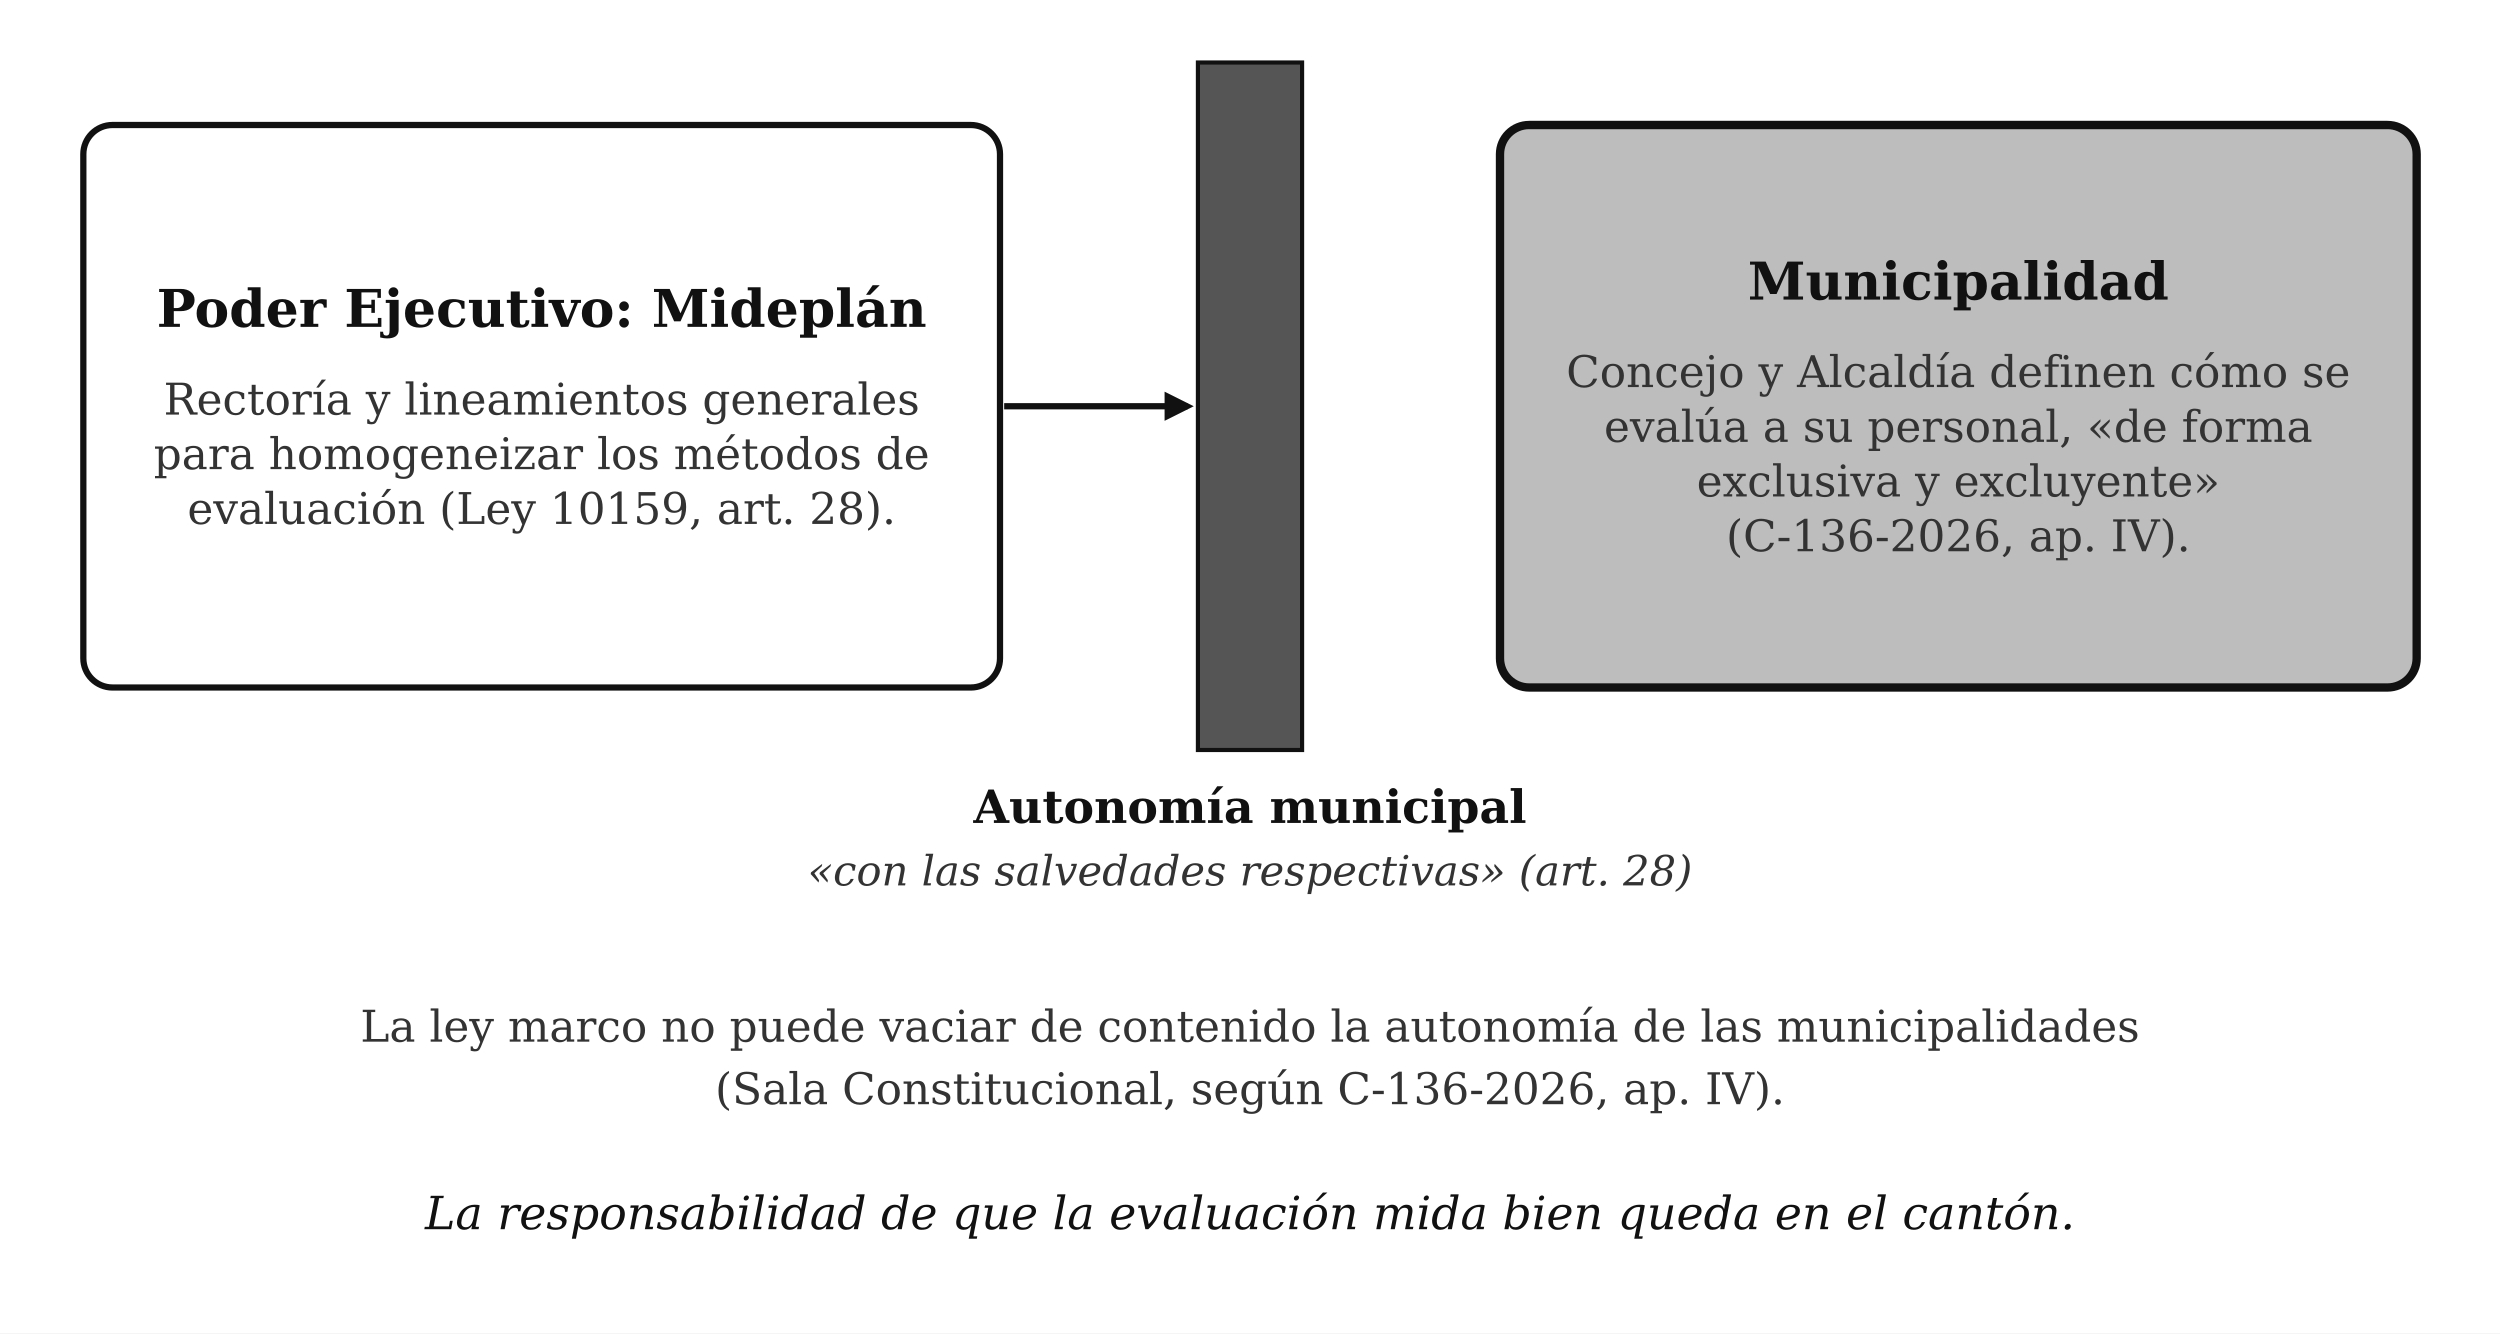
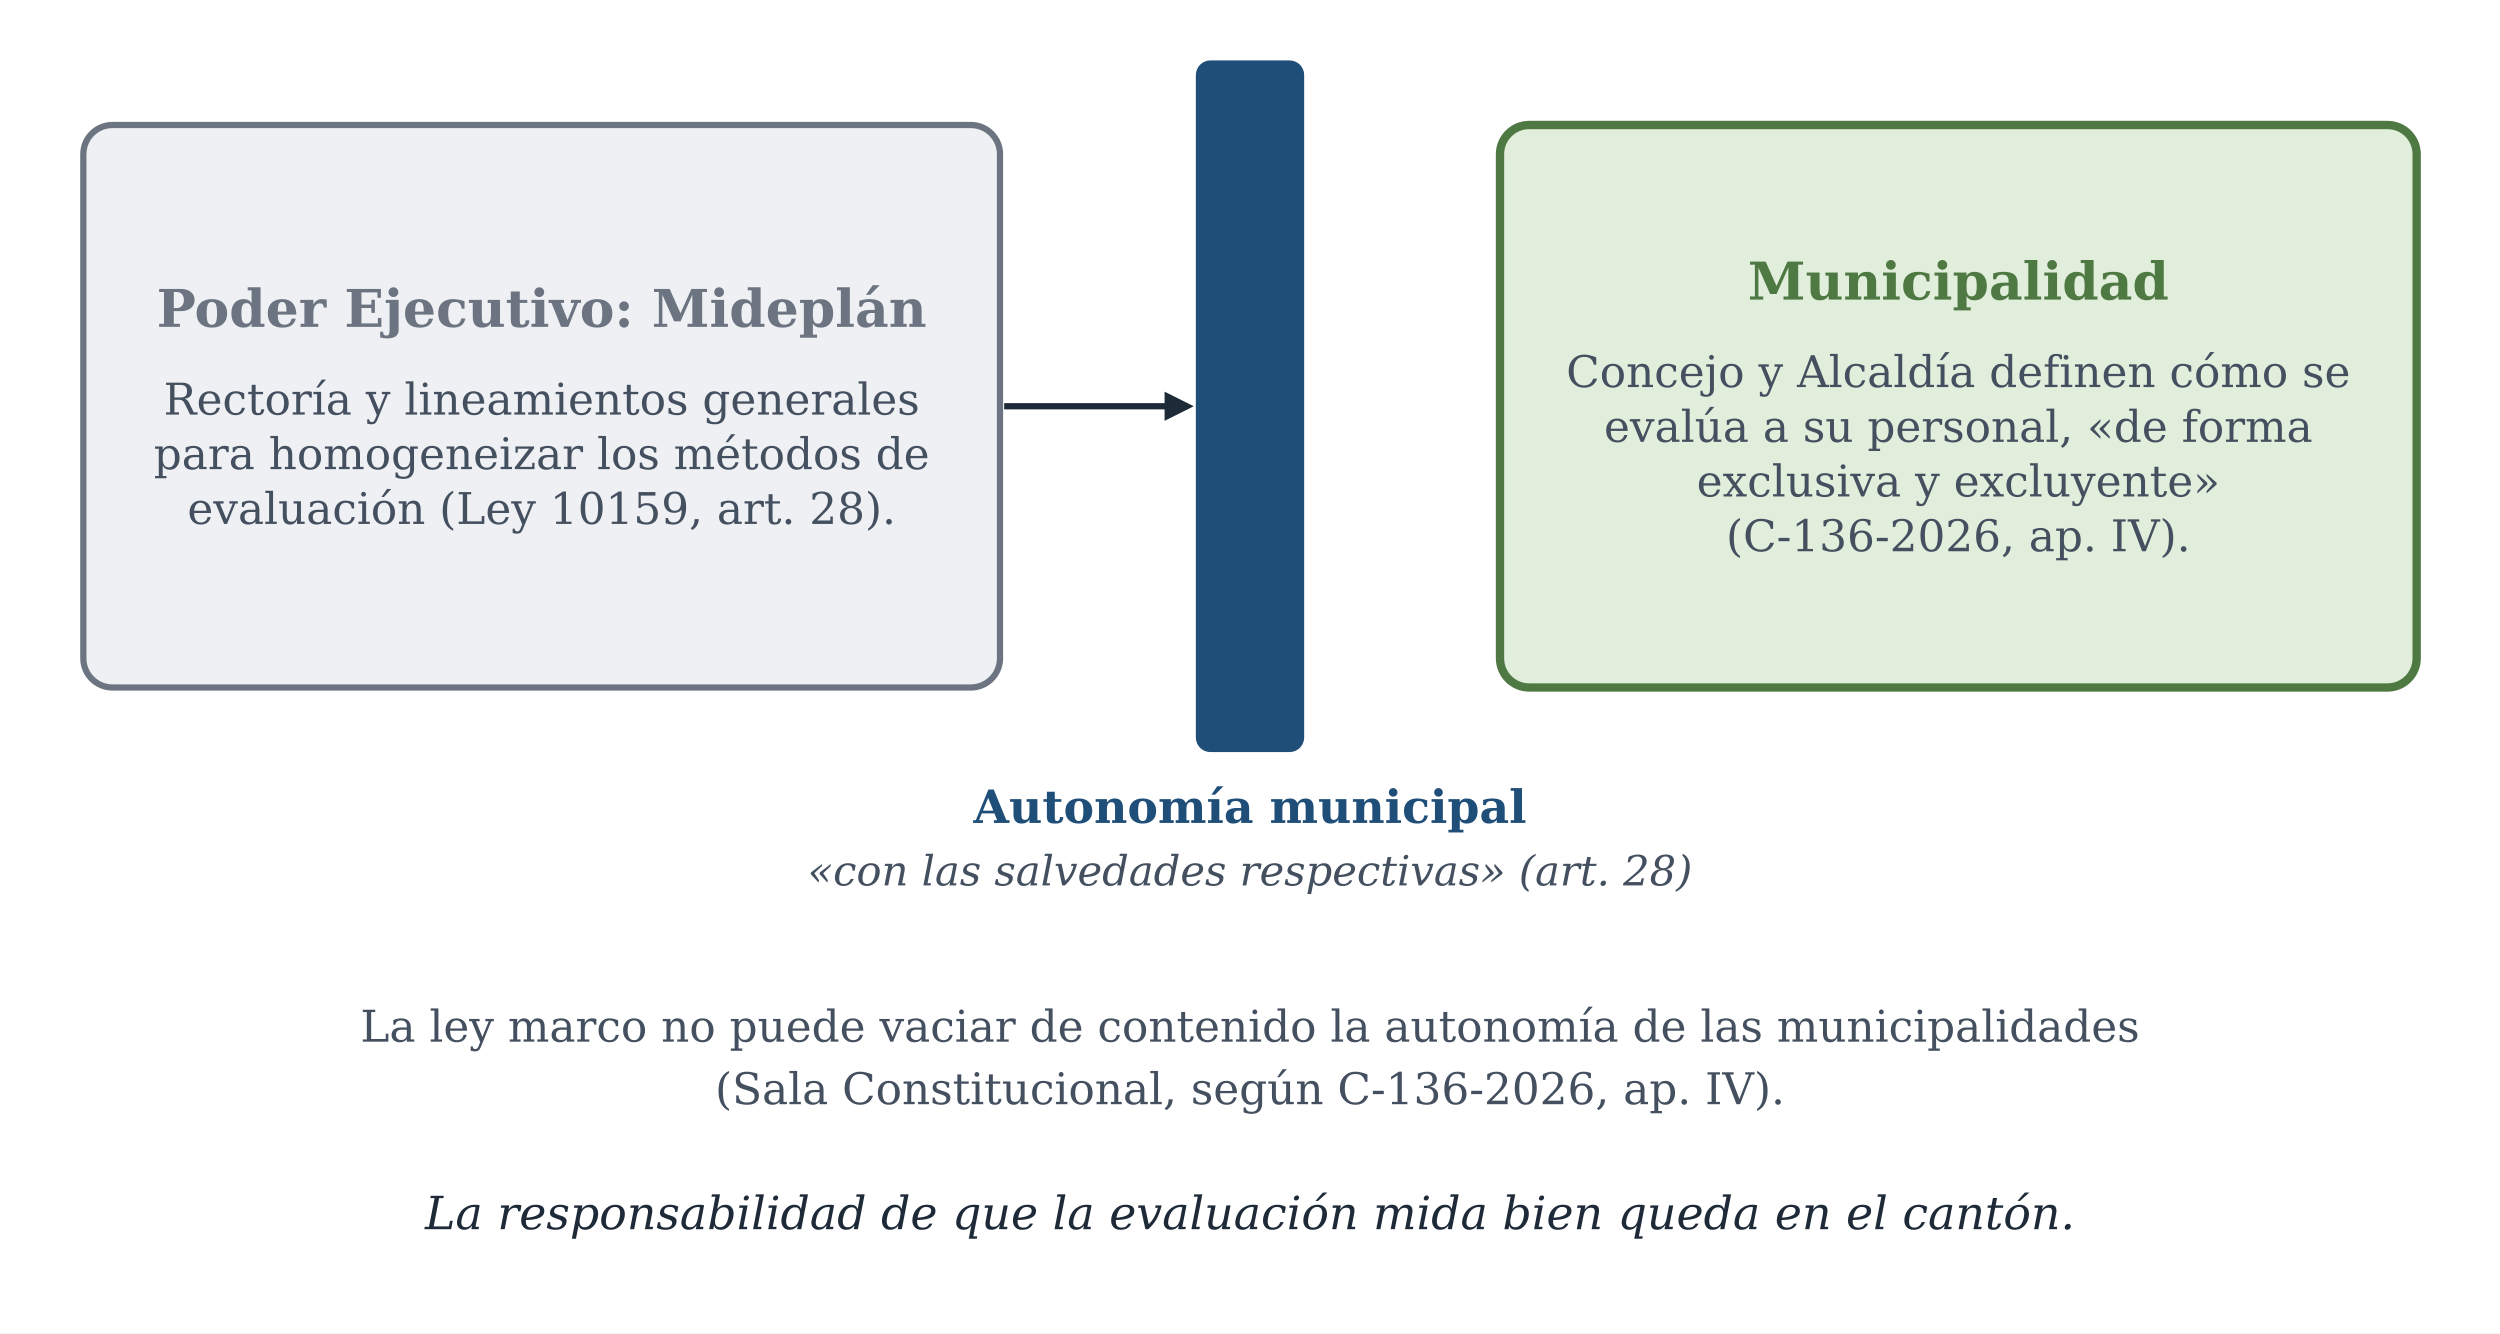
<svg xmlns="http://www.w3.org/2000/svg" width="1200" height="640" viewBox="0 0 1200 640" font-family="DejaVu Serif, serif">
  <defs>
    <marker id="ar" markerWidth="14" markerHeight="14" refX="11" refY="7" orient="auto" markerUnits="userSpaceOnUse">
-       <path d="M0,0 L14,7 L0,14 Z" fill="#111" />
+       <path d="M0,0 L14,7 L0,14 Z" fill="#1E2A38" />
    </marker>
  </defs>
  <rect width="100%" height="100%" fill="white" />
-   <rect x="40" y="60" width="440" height="270" rx="14" fill="white" stroke="#111" stroke-width="3" />
-   <text x="260.0" y="156.9" font-size="25" font-weight="bold" font-style="normal" text-anchor="middle" fill="#111">Poder Ejecutivo: Mideplán</text>
-   <text x="260.0" y="199.0" font-size="21" font-weight="normal" font-style="normal" text-anchor="middle" fill="#333">Rectoría y lineamientos generales</text>
-   <text x="260.0" y="225.2" font-size="21" font-weight="normal" font-style="normal" text-anchor="middle" fill="#333">para homogeneizar los métodos de</text>
-   <text x="260.0" y="251.5" font-size="21" font-weight="normal" font-style="normal" text-anchor="middle" fill="#333">evaluación (Ley 10159, art. 28).</text>
-   <rect x="720" y="60" width="440" height="270" rx="14" fill="#bdbdbd" stroke="#111" stroke-width="4" />
-   <text x="940.0" y="143.8" font-size="25" font-weight="bold" font-style="normal" text-anchor="middle" fill="#111">Municipalidad</text>
-   <text x="940.0" y="185.8" font-size="21" font-weight="normal" font-style="normal" text-anchor="middle" fill="#333">Concejo y Alcaldía definen cómo se</text>
-   <text x="940.0" y="212.1" font-size="21" font-weight="normal" font-style="normal" text-anchor="middle" fill="#333">evalúa a su personal, «de forma</text>
-   <text x="940.0" y="238.3" font-size="21" font-weight="normal" font-style="normal" text-anchor="middle" fill="#333">exclusiva y excluyente»</text>
-   <text x="940.0" y="264.6" font-size="21" font-weight="normal" font-style="normal" text-anchor="middle" fill="#333">(C-136-2026, ap. IV).</text>
-   <rect x="575" y="30" width="50" height="330" fill="#555" stroke="#111" stroke-width="2" />
-   <text x="600.0" y="395.0" font-size="22" font-weight="bold" font-style="normal" text-anchor="middle" fill="#111">Autonomía municipal</text>
-   <text x="600.0" y="425.0" font-size="20" font-weight="normal" font-style="italic" text-anchor="middle" fill="#333">«con las salvedades respectivas» (art. 28)</text>
-   <line x1="482" y1="195" x2="570" y2="195" stroke="#111" stroke-width="3" marker-end="url(#ar)" />
-   <text x="526.0" y="180.0" font-size="18" font-weight="normal" font-style="normal" text-anchor="middle" fill="#111" />
-   <text x="600.0" y="500.0" font-size="21" font-weight="normal" font-style="normal" text-anchor="middle" fill="#333">La ley marco no puede vaciar de contenido la autonomía de las municipalidades</text>
-   <text x="600.0" y="530.0" font-size="21" font-weight="normal" font-style="normal" text-anchor="middle" fill="#333">(Sala Constitucional, según C-136-2026, ap. IV).</text>
-   <text x="600.0" y="590.0" font-size="22" font-weight="normal" font-style="italic" text-anchor="middle" fill="#111">La responsabilidad de que la evaluación mida bien queda en el cantón.</text>
+   <rect x="40" y="60" width="440" height="270" rx="14" fill="#EEF0F3" stroke="#6B7480" stroke-width="3" />
+   <text x="260.0" y="156.9" font-size="25" font-weight="bold" font-style="normal" text-anchor="middle" fill="#6B7480">Poder Ejecutivo: Mideplán</text>
+   <text x="260.0" y="199.0" font-size="21" font-weight="normal" font-style="normal" text-anchor="middle" fill="#44505F">Rectoría y lineamientos generales</text>
+   <text x="260.0" y="225.2" font-size="21" font-weight="normal" font-style="normal" text-anchor="middle" fill="#44505F">para homogeneizar los métodos de</text>
+   <text x="260.0" y="251.5" font-size="21" font-weight="normal" font-style="normal" text-anchor="middle" fill="#44505F">evaluación (Ley 10159, art. 28).</text>
+   <rect x="720" y="60" width="440" height="270" rx="14" fill="#E2EEDC" stroke="#4F7942" stroke-width="4" />
+   <text x="940.0" y="143.8" font-size="25" font-weight="bold" font-style="normal" text-anchor="middle" fill="#4F7942">Municipalidad</text>
+   <text x="940.0" y="185.8" font-size="21" font-weight="normal" font-style="normal" text-anchor="middle" fill="#44505F">Concejo y Alcaldía definen cómo se</text>
+   <text x="940.0" y="212.1" font-size="21" font-weight="normal" font-style="normal" text-anchor="middle" fill="#44505F">evalúa a su personal, «de forma</text>
+   <text x="940.0" y="238.3" font-size="21" font-weight="normal" font-style="normal" text-anchor="middle" fill="#44505F">exclusiva y excluyente»</text>
+   <text x="940.0" y="264.6" font-size="21" font-weight="normal" font-style="normal" text-anchor="middle" fill="#44505F">(C-136-2026, ap. IV).</text>
+   <rect x="575" y="30" width="50" height="330" rx="6" fill="#1F4E79" stroke="#1F4E79" stroke-width="2" />
+   <text x="600.0" y="395.0" font-size="22" font-weight="bold" font-style="normal" text-anchor="middle" fill="#1F4E79">Autonomía municipal</text>
+   <text x="600.0" y="425.0" font-size="20" font-weight="normal" font-style="italic" text-anchor="middle" fill="#44505F">«con las salvedades respectivas» (art. 28)</text>
+   <line x1="482" y1="195" x2="570" y2="195" stroke="#1E2A38" stroke-width="3" marker-end="url(#ar)" />
+   <text x="526.0" y="180.0" font-size="18" font-weight="normal" font-style="normal" text-anchor="middle" fill="#1E2A38" />
+   <text x="600.0" y="500.0" font-size="21" font-weight="normal" font-style="normal" text-anchor="middle" fill="#44505F">La ley marco no puede vaciar de contenido la autonomía de las municipalidades</text>
+   <text x="600.0" y="530.0" font-size="21" font-weight="normal" font-style="normal" text-anchor="middle" fill="#44505F">(Sala Constitucional, según C-136-2026, ap. IV).</text>
+   <text x="600.0" y="590.0" font-size="22" font-weight="normal" font-style="italic" text-anchor="middle" fill="#1E2A38">La responsabilidad de que la evaluación mida bien queda en el cantón.</text>
</svg>
